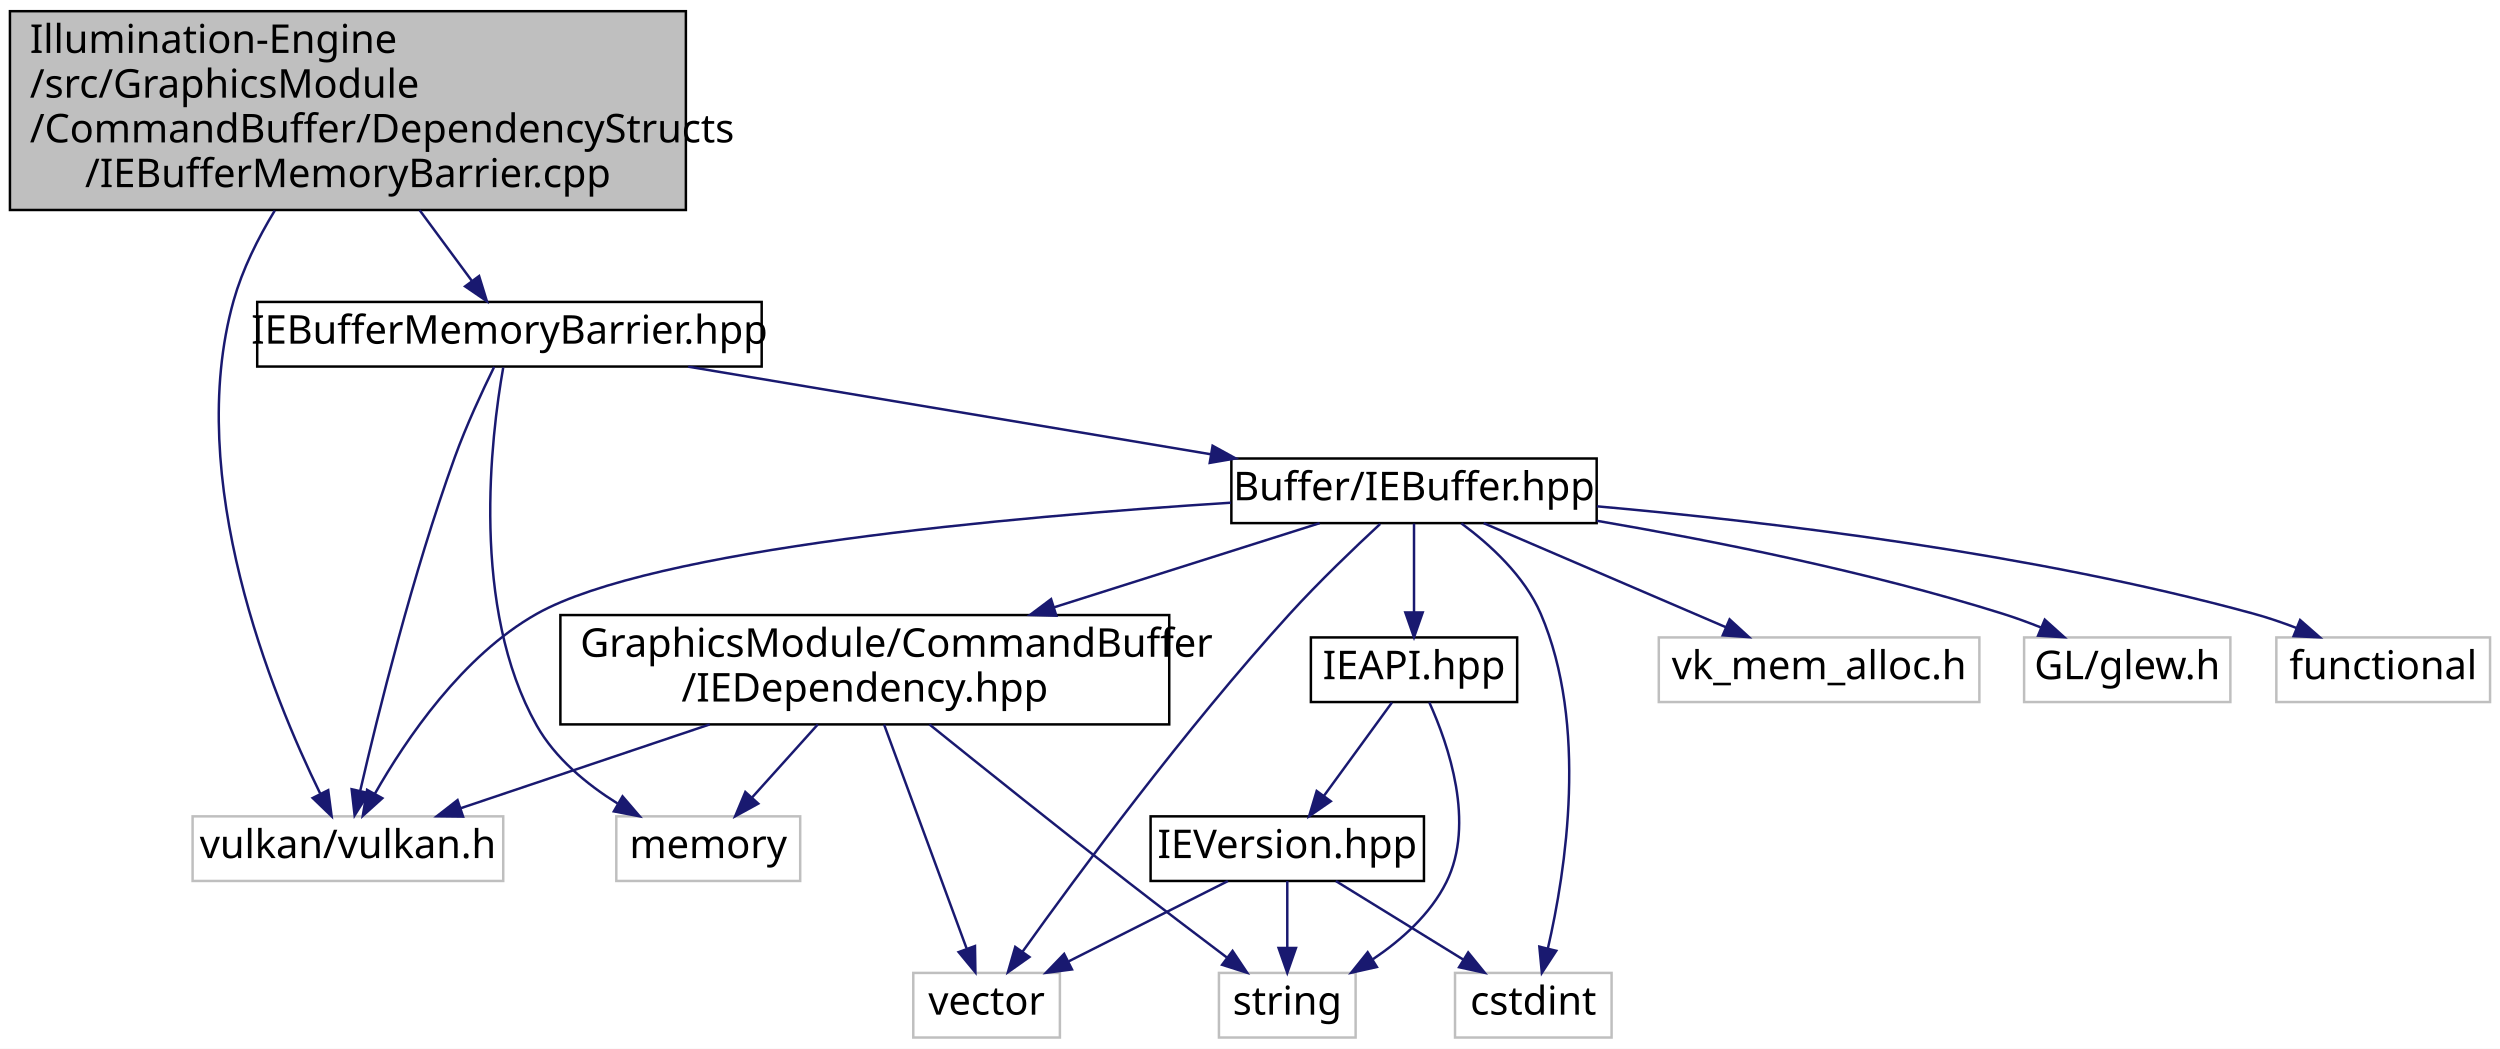
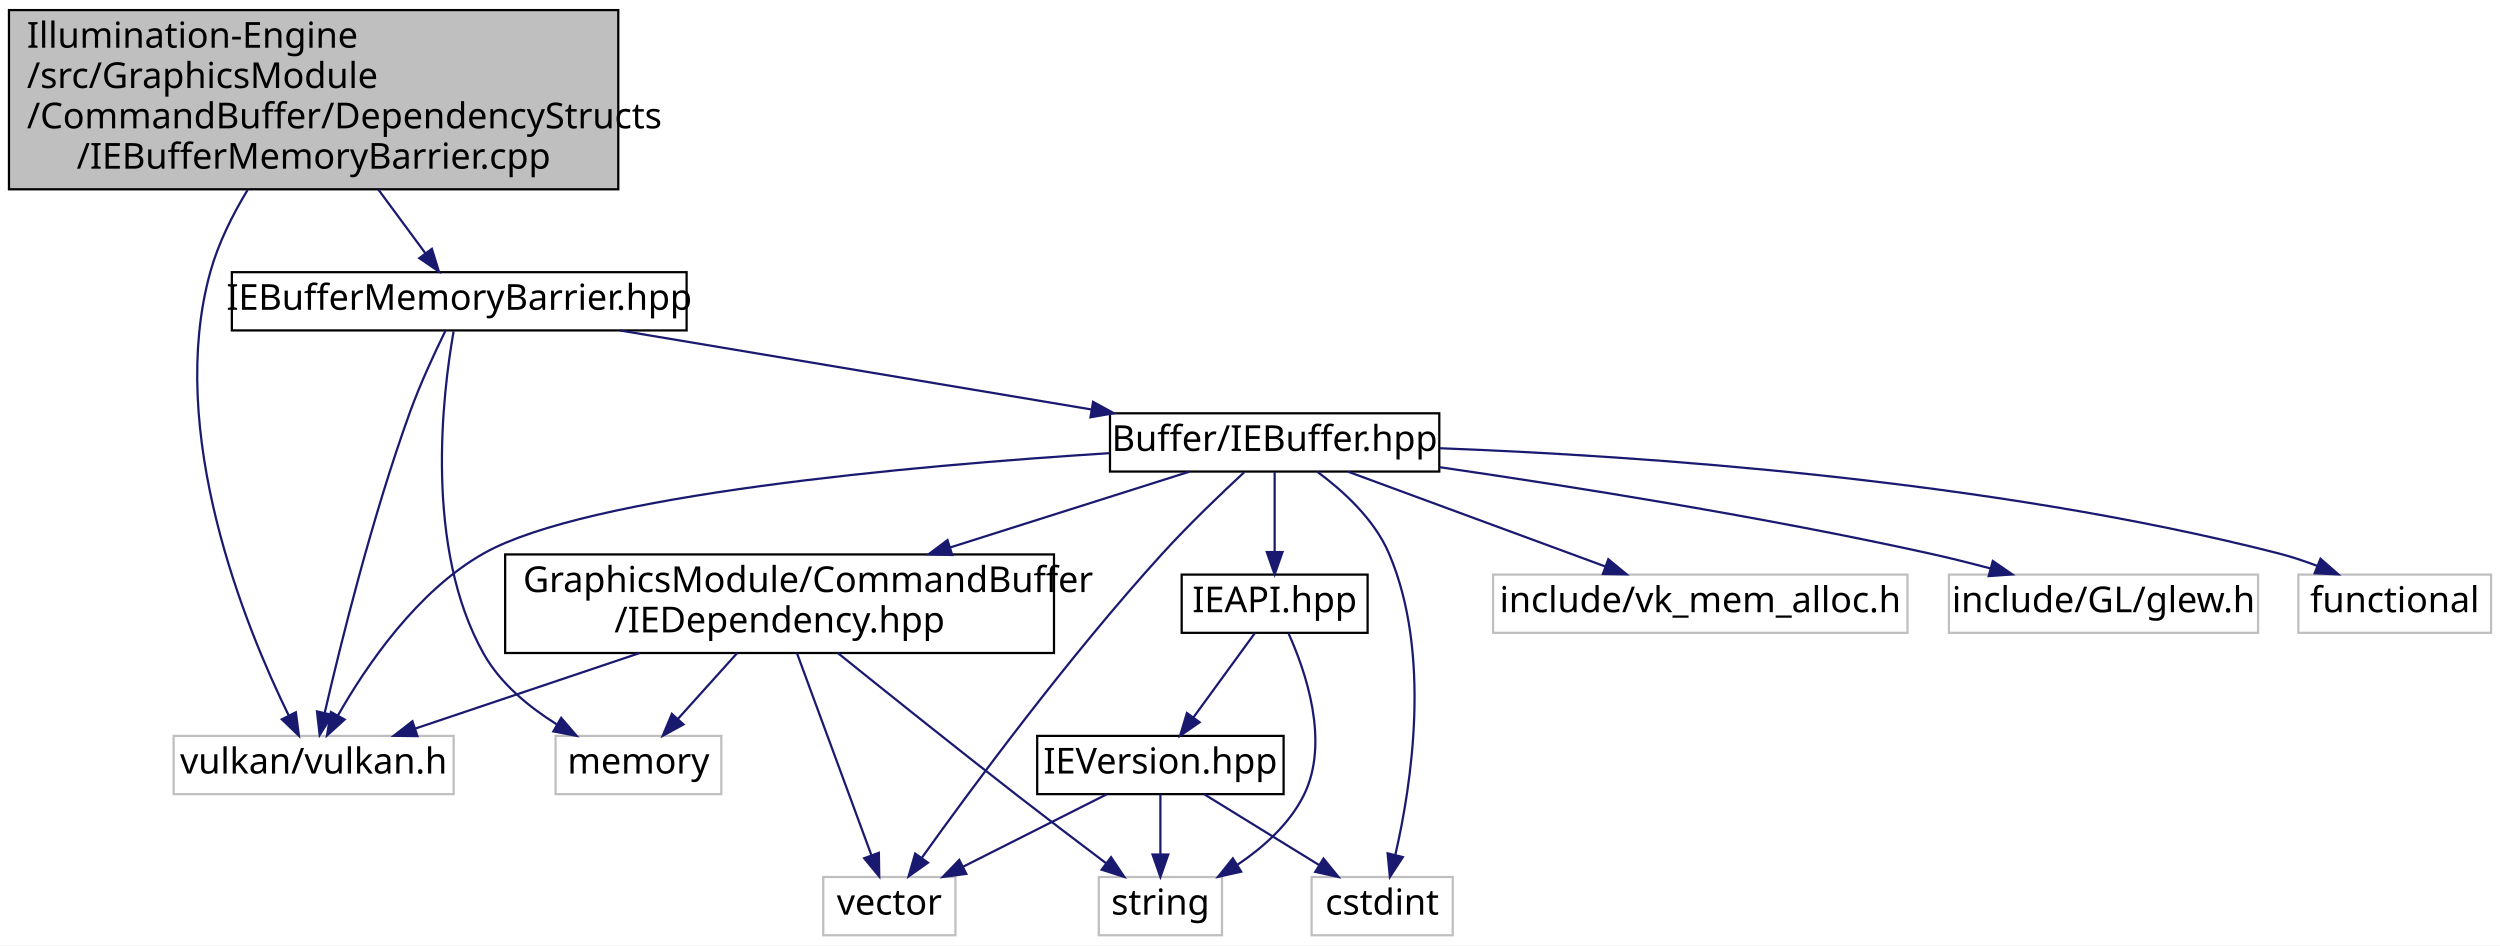
- <svg xmlns="http://www.w3.org/2000/svg" xmlns:xlink="http://www.w3.org/1999/xlink" width="1006pt" height="422pt" viewBox="0.00 0.00 1006.00 422.00">
+ <svg xmlns="http://www.w3.org/2000/svg" xmlns:xlink="http://www.w3.org/1999/xlink" width="1116pt" height="422pt" viewBox="0.00 0.00 1116.00 422.00">
  <g id="graph0" class="graph" transform="scale(1 1) rotate(0) translate(4 418)">
-     <polygon fill="white" stroke="transparent" points="-4,4 -4,-418 1002,-418 1002,4 -4,4" />
+     <polygon fill="white" stroke="transparent" points="-4,4 -4,-418 1112,-418 1112,4 -4,4" />
    <g id="node1" class="node">
      <g id="a_node1">
        <a xlink:title=" ">
          <polygon fill="#bfbfbf" stroke="black" points="0,-333.5 0,-413.5 272,-413.5 272,-333.5 0,-333.5" />
          <text text-anchor="start" x="8" y="-396.7" font-family="Source Sans Pro" font-size="16.00">Illumination-Engine</text>
          <text text-anchor="start" x="8" y="-378.7" font-family="Source Sans Pro" font-size="16.00">/src/GraphicsModule</text>
          <text text-anchor="start" x="8" y="-360.7" font-family="Source Sans Pro" font-size="16.00">/CommandBuffer/DependencyStructs</text>
          <text text-anchor="middle" x="136" y="-342.7" font-family="Source Sans Pro" font-size="16.00">/IEBufferMemoryBarrier.cpp</text>
        </a>
      </g>
    </g>
    <g id="node2" class="node">
      <g id="a_node2">
        <a xlink:title=" ">
          <polygon fill="white" stroke="#bfbfbf" points="73.5,-63.5 73.5,-89.5 198.5,-89.5 198.5,-63.5 73.5,-63.5" />
          <text text-anchor="middle" x="136" y="-72.7" font-family="Source Sans Pro" font-size="16.00">vulkan/vulkan.h</text>
        </a>
      </g>
    </g>
    <g id="edge1" class="edge">
      <path fill="none" stroke="midnightblue" d="M106.56,-333.26C99.78,-322.1 93.53,-309.56 90,-297 69.87,-225.27 105.53,-138.14 124.83,-98.71" />
      <polygon fill="midnightblue" stroke="midnightblue" points="128.07,-100.04 129.45,-89.53 121.82,-96.89 128.07,-100.04" />
    </g>
    <g id="node3" class="node">
      <g id="a_node3">
        <a xlink:href="_i_e_buffer_memory_barrier_8hpp.html" target="_top" xlink:title=" ">
          <polygon fill="white" stroke="black" points="99.5,-270.5 99.5,-296.5 302.5,-296.5 302.5,-270.5 99.5,-270.5" />
          <text text-anchor="middle" x="201" y="-279.7" font-family="Source Sans Pro" font-size="16.00">IEBufferMemoryBarrier.hpp</text>
        </a>
      </g>
    </g>
    <g id="edge2" class="edge">
      <path fill="none" stroke="midnightblue" d="M164.89,-333.39C172.14,-323.58 179.63,-313.44 185.89,-304.95" />
      <polygon fill="midnightblue" stroke="midnightblue" points="188.79,-306.92 191.92,-296.79 183.16,-302.76 188.79,-306.92" />
    </g>
    <g id="edge3" class="edge">
      <path fill="none" stroke="midnightblue" d="M194.85,-270.36C190.1,-260.68 183.59,-246.69 179,-234 162.1,-187.27 148.08,-130.66 140.99,-99.95" />
      <polygon fill="midnightblue" stroke="midnightblue" points="144.33,-98.86 138.7,-89.88 137.5,-100.41 144.33,-98.86" />
    </g>
    <g id="node4" class="node">
      <g id="a_node4">
        <a xlink:title=" ">
          <polygon fill="white" stroke="#bfbfbf" points="244,-63.5 244,-89.5 318,-89.5 318,-63.5 244,-63.5" />
          <text text-anchor="middle" x="281" y="-72.7" font-family="Source Sans Pro" font-size="16.00">memory</text>
        </a>
      </g>
    </g>
    <g id="edge4" class="edge">
      <path fill="none" stroke="midnightblue" d="M198.5,-270.12C193.57,-242.27 185.21,-173.43 212,-126 219.42,-112.87 232.04,-102.45 244.47,-94.69" />
      <polygon fill="midnightblue" stroke="midnightblue" points="246.51,-97.55 253.41,-89.51 243.01,-91.5 246.51,-97.55" />
    </g>
    <g id="node5" class="node">
      <g id="a_node5">
        <a xlink:href="_i_e_buffer_8hpp.html" target="_top" xlink:title=" ">
          <polygon fill="white" stroke="black" points="491.5,-207.5 491.5,-233.5 638.5,-233.5 638.5,-207.5 491.5,-207.5" />
          <text text-anchor="middle" x="565" y="-216.7" font-family="Source Sans Pro" font-size="16.00">Buffer/IEBuffer.hpp</text>
        </a>
      </g>
    </g>
    <g id="edge5" class="edge">
      <path fill="none" stroke="midnightblue" d="M272.91,-270.45C333.49,-260.3 420.12,-245.78 483.3,-235.19" />
      <polygon fill="midnightblue" stroke="midnightblue" points="483.95,-238.63 493.23,-233.53 482.79,-231.73 483.95,-238.63" />
    </g>
    <g id="edge19" class="edge">
      <path fill="none" stroke="midnightblue" d="M491.29,-215.71C402.2,-210.05 258.43,-197.12 212,-171 182.14,-154.2 159.38,-120.63 146.86,-98.62" />
      <polygon fill="midnightblue" stroke="midnightblue" points="149.85,-96.8 141.98,-89.71 143.71,-100.16 149.85,-96.8" />
    </g>
    <g id="node6" class="node">
      <g id="a_node6">
        <a xlink:href="_i_e_dependency_8hpp.html" target="_top" xlink:title=" ">
          <polygon fill="white" stroke="black" points="221.5,-126.5 221.5,-170.5 466.5,-170.5 466.5,-126.5 221.5,-126.5" />
          <text text-anchor="start" x="229.5" y="-153.7" font-family="Source Sans Pro" font-size="16.00">GraphicsModule/CommandBuffer</text>
          <text text-anchor="middle" x="344" y="-135.7" font-family="Source Sans Pro" font-size="16.00">/IEDependency.hpp</text>
        </a>
      </g>
    </g>
    <g id="edge6" class="edge">
      <path fill="none" stroke="midnightblue" d="M527.01,-207.47C497.67,-198.17 456.11,-185.01 420.02,-173.58" />
      <polygon fill="midnightblue" stroke="midnightblue" points="421.07,-170.24 410.48,-170.56 418.96,-176.91 421.07,-170.24" />
    </g>
    <g id="node7" class="node">
      <g id="a_node7">
        <a xlink:title=" ">
          <polygon fill="white" stroke="#bfbfbf" points="363.5,-0.5 363.5,-26.5 422.5,-26.5 422.5,-0.5 363.5,-0.5" />
          <text text-anchor="middle" x="393" y="-9.7" font-family="Source Sans Pro" font-size="16.00">vector</text>
        </a>
      </g>
    </g>
    <g id="edge20" class="edge">
      <path fill="none" stroke="midnightblue" d="M551.39,-207.17C541.08,-197.61 526.72,-183.88 515,-171 473,-124.86 429.36,-65.67 407.43,-34.99" />
      <polygon fill="midnightblue" stroke="midnightblue" points="410.24,-32.9 401.59,-26.78 404.53,-36.96 410.24,-32.9" />
    </g>
    <g id="node9" class="node">
      <g id="a_node9">
        <a xlink:href="_i_e_a_p_i_8hpp.html" target="_top" xlink:title=" ">
          <polygon fill="white" stroke="black" points="523.5,-135.5 523.5,-161.5 606.5,-161.5 606.5,-135.5 523.5,-135.5" />
          <text text-anchor="middle" x="565" y="-144.7" font-family="Source Sans Pro" font-size="16.00">IEAPI.hpp</text>
        </a>
      </g>
    </g>
    <g id="edge11" class="edge">
      <path fill="none" stroke="midnightblue" d="M565,-207.31C565,-197.47 565,-183.38 565,-171.57" />
      <polygon fill="midnightblue" stroke="midnightblue" points="568.5,-171.55 565,-161.55 561.5,-171.55 568.5,-171.55" />
    </g>
    <g id="node11" class="node">
      <g id="a_node11">
        <a xlink:title=" ">
          <polygon fill="white" stroke="#bfbfbf" points="581.5,-0.5 581.5,-26.5 644.5,-26.5 644.5,-0.5 581.5,-0.5" />
          <text text-anchor="middle" x="613" y="-9.7" font-family="Source Sans Pro" font-size="16.00">cstdint</text>
        </a>
      </g>
    </g>
    <g id="edge21" class="edge">
      <path fill="none" stroke="midnightblue" d="M584.05,-207.4C595.67,-198.82 609.5,-186.16 616,-171 635.17,-126.32 626.08,-67.66 618.87,-36.37" />
      <polygon fill="midnightblue" stroke="midnightblue" points="622.23,-35.39 616.44,-26.52 615.43,-37.07 622.23,-35.39" />
    </g>
    <g id="node12" class="node">
      <g id="a_node12">
        <a xlink:title=" ">
-           <polygon fill="white" stroke="#bfbfbf" points="663.5,-135.5 663.5,-161.5 792.5,-161.5 792.5,-135.5 663.5,-135.5" />
-           <text text-anchor="middle" x="728" y="-144.7" font-family="Source Sans Pro" font-size="16.00">vk_mem_alloc.h</text>
+           <polygon fill="white" stroke="#bfbfbf" points="662.5,-135.5 662.5,-161.5 847.5,-161.5 847.5,-135.5 662.5,-135.5" />
+           <text text-anchor="middle" x="755" y="-144.7" font-family="Source Sans Pro" font-size="16.00">include/vk_mem_alloc.h</text>
        </a>
      </g>
    </g>
    <g id="edge17" class="edge">
-       <path fill="none" stroke="midnightblue" d="M593.02,-207.47C619.96,-195.9 660.86,-178.33 690.58,-165.57" />
-       <polygon fill="midnightblue" stroke="midnightblue" points="691.99,-168.77 699.8,-161.61 689.23,-162.34 691.99,-168.77" />
+       <path fill="none" stroke="midnightblue" d="M597.66,-207.47C629.47,-195.75 677.98,-177.88 712.72,-165.08" />
+       <polygon fill="midnightblue" stroke="midnightblue" points="713.95,-168.35 722.13,-161.61 711.53,-161.78 713.95,-168.35" />
    </g>
    <g id="node13" class="node">
      <g id="a_node13">
        <a xlink:title=" ">
-           <polygon fill="white" stroke="#bfbfbf" points="810.5,-135.5 810.5,-161.5 893.5,-161.5 893.5,-135.5 810.5,-135.5" />
-           <text text-anchor="middle" x="852" y="-144.7" font-family="Source Sans Pro" font-size="16.00">GL/glew.h</text>
+           <polygon fill="white" stroke="#bfbfbf" points="866,-135.5 866,-161.5 1004,-161.5 1004,-135.5 866,-135.5" />
+           <text text-anchor="middle" x="935" y="-144.7" font-family="Source Sans Pro" font-size="16.00">include/GL/glew.h</text>
        </a>
      </g>
    </g>
    <g id="edge18" class="edge">
-       <path fill="none" stroke="midnightblue" d="M638.59,-208.43C685.88,-200.34 748.3,-187.84 802,-171 807,-169.43 812.18,-167.53 817.23,-165.52" />
-       <polygon fill="midnightblue" stroke="midnightblue" points="818.81,-168.66 826.69,-161.57 816.11,-162.2 818.81,-168.66" />
+       <path fill="none" stroke="midnightblue" d="M638.61,-209.45C697.9,-200.83 783.23,-187.25 857,-171 865.97,-169.03 875.44,-166.66 884.57,-164.23" />
+       <polygon fill="midnightblue" stroke="midnightblue" points="885.58,-167.58 894.31,-161.58 883.75,-160.82 885.58,-167.58" />
    </g>
    <g id="node14" class="node">
      <g id="a_node14">
        <a xlink:title=" ">
-           <polygon fill="white" stroke="#bfbfbf" points="912,-135.5 912,-161.5 998,-161.5 998,-135.5 912,-135.5" />
-           <text text-anchor="middle" x="955" y="-144.7" font-family="Source Sans Pro" font-size="16.00">functional</text>
+           <polygon fill="white" stroke="#bfbfbf" points="1022,-135.5 1022,-161.5 1108,-161.5 1108,-135.5 1022,-135.5" />
+           <text text-anchor="middle" x="1065" y="-144.7" font-family="Source Sans Pro" font-size="16.00">functional</text>
        </a>
      </g>
    </g>
    <g id="edge22" class="edge">
-       <path fill="none" stroke="midnightblue" d="M638.6,-214.26C707.8,-208.09 813.8,-195.43 903,-171 908.67,-169.45 914.56,-167.43 920.23,-165.26" />
-       <polygon fill="midnightblue" stroke="midnightblue" points="921.56,-168.5 929.52,-161.52 918.94,-162.01 921.56,-168.5" />
+       <path fill="none" stroke="midnightblue" d="M638.68,-217.91C728.41,-214.52 883.95,-203.95 1013,-171 1018.76,-169.53 1024.72,-167.54 1030.46,-165.37" />
+       <polygon fill="midnightblue" stroke="midnightblue" points="1031.87,-168.57 1039.84,-161.59 1029.25,-162.08 1031.87,-168.57" />
    </g>
    <g id="edge8" class="edge">
      <path fill="none" stroke="midnightblue" d="M281.59,-126.5C249.34,-115.64 210.7,-102.64 181.33,-92.76" />
      <polygon fill="midnightblue" stroke="midnightblue" points="182.34,-89.4 171.75,-89.53 180.11,-96.04 182.34,-89.4" />
    </g>
    <g id="edge10" class="edge">
      <path fill="none" stroke="midnightblue" d="M325.1,-126.5C316.69,-117.15 306.84,-106.22 298.59,-97.05" />
      <polygon fill="midnightblue" stroke="midnightblue" points="301.12,-94.62 291.83,-89.53 295.92,-99.31 301.12,-94.62" />
    </g>
    <g id="edge7" class="edge">
      <path fill="none" stroke="midnightblue" d="M351.76,-126.43C360.83,-101.81 375.76,-61.3 384.95,-36.36" />
      <polygon fill="midnightblue" stroke="midnightblue" points="388.33,-37.31 388.5,-26.71 381.76,-34.89 388.33,-37.31" />
    </g>
    <g id="node8" class="node">
      <g id="a_node8">
        <a xlink:title=" ">
          <polygon fill="white" stroke="#bfbfbf" points="486.5,-0.5 486.5,-26.5 541.5,-26.5 541.5,-0.5 486.5,-0.5" />
          <text text-anchor="middle" x="514" y="-9.7" font-family="Source Sans Pro" font-size="16.00">string</text>
        </a>
      </g>
    </g>
    <g id="edge9" class="edge">
      <path fill="none" stroke="midnightblue" d="M370,-126.49C391.37,-109.28 422.5,-84.38 450,-63 463.02,-52.88 477.67,-41.76 489.67,-32.72" />
      <polygon fill="midnightblue" stroke="midnightblue" points="491.98,-35.36 497.87,-26.55 487.78,-29.76 491.98,-35.36" />
    </g>
    <g id="edge16" class="edge">
      <path fill="none" stroke="midnightblue" d="M571.16,-135.34C578.88,-118.27 589.76,-86.66 578,-63 571.62,-50.17 560.05,-39.82 548.48,-32.03" />
      <polygon fill="midnightblue" stroke="midnightblue" points="550.06,-28.89 539.72,-26.57 546.35,-34.83 550.06,-28.89" />
    </g>
    <g id="node10" class="node">
      <g id="a_node10">
        <a xlink:href="_i_e_version_8hpp.html" target="_top" xlink:title=" ">
          <polygon fill="white" stroke="black" points="459,-63.5 459,-89.5 569,-89.5 569,-63.5 459,-63.5" />
          <text text-anchor="middle" x="514" y="-72.7" font-family="Source Sans Pro" font-size="16.00">IEVersion.hpp</text>
        </a>
      </g>
    </g>
    <g id="edge12" class="edge">
      <path fill="none" stroke="midnightblue" d="M556.12,-135.31C548.58,-124.97 537.63,-109.93 528.77,-97.78" />
      <polygon fill="midnightblue" stroke="midnightblue" points="531.5,-95.57 522.78,-89.55 525.84,-99.7 531.5,-95.57" />
    </g>
    <g id="edge15" class="edge">
      <path fill="none" stroke="midnightblue" d="M490.09,-63.45C471.78,-54.22 446.3,-41.37 426.04,-31.16" />
      <polygon fill="midnightblue" stroke="midnightblue" points="427.36,-27.9 416.86,-26.53 424.21,-34.15 427.36,-27.9" />
    </g>
    <g id="edge14" class="edge">
      <path fill="none" stroke="midnightblue" d="M514,-63.45C514,-55.85 514,-45.79 514,-36.78" />
      <polygon fill="midnightblue" stroke="midnightblue" points="517.5,-36.53 514,-26.53 510.5,-36.53 517.5,-36.53" />
    </g>
    <g id="edge13" class="edge">
      <path fill="none" stroke="midnightblue" d="M533.56,-63.45C548.2,-54.43 568.45,-41.95 584.83,-31.85" />
      <polygon fill="midnightblue" stroke="midnightblue" points="586.8,-34.75 593.48,-26.53 583.13,-28.79 586.8,-34.75" />
    </g>
  </g>
</svg>
